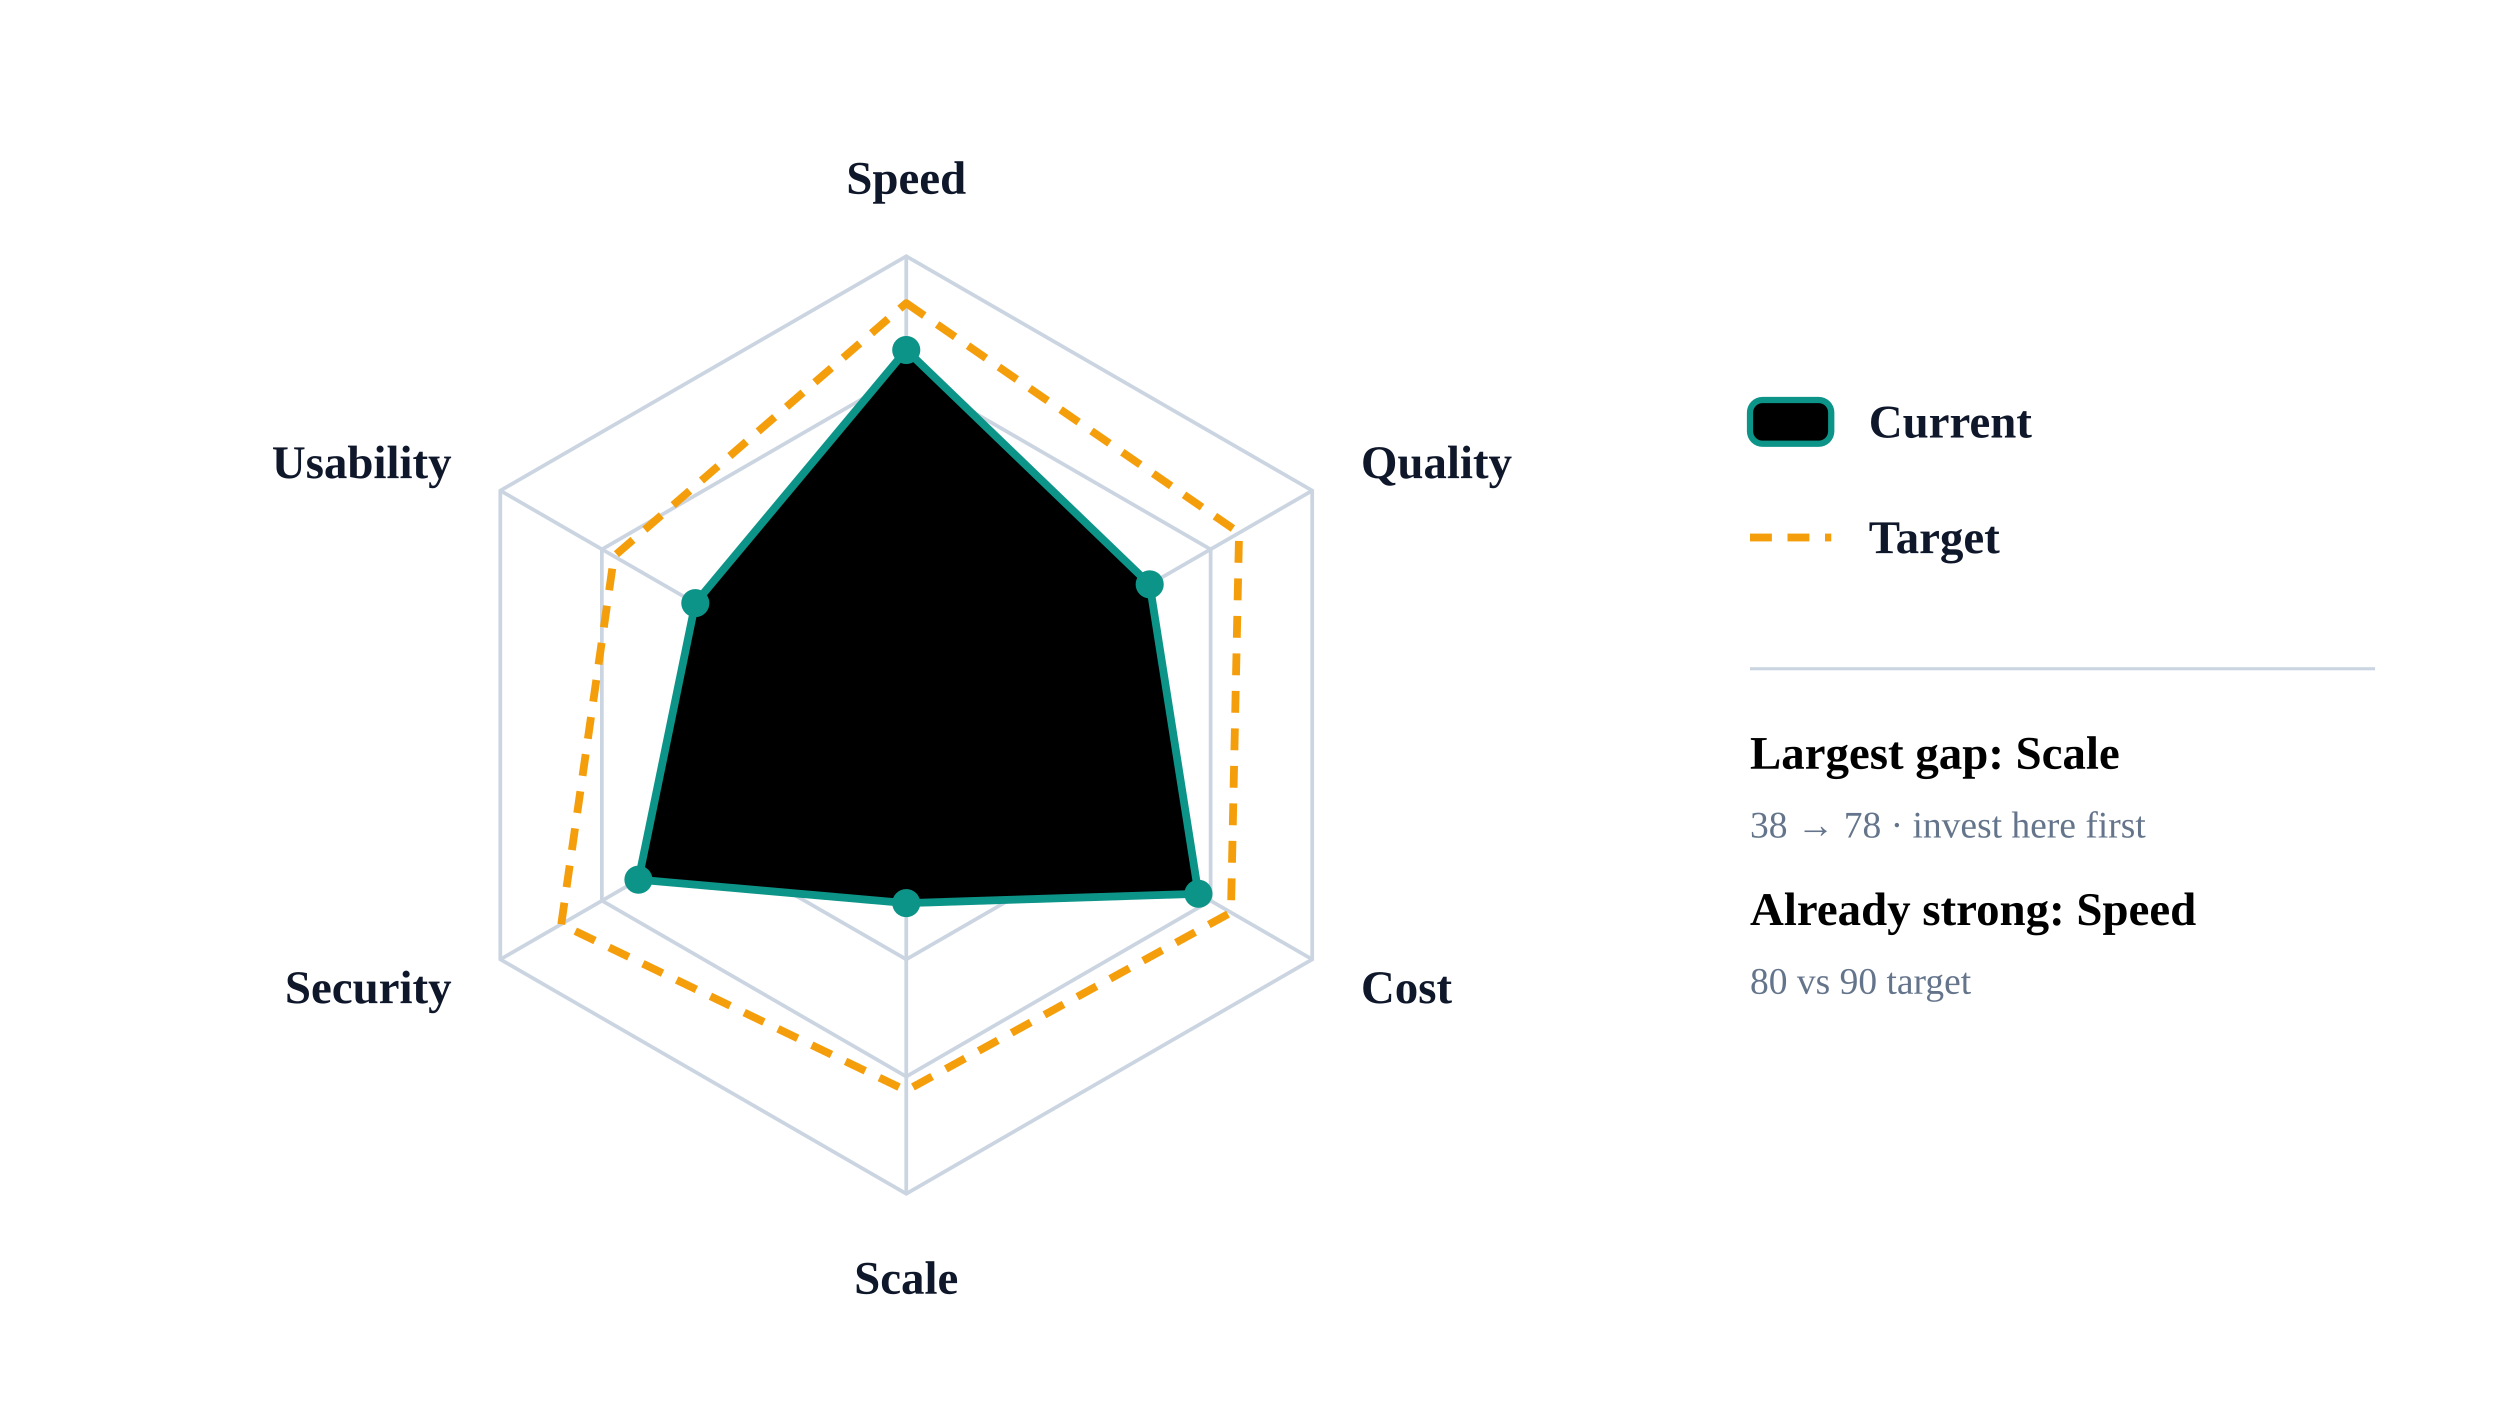
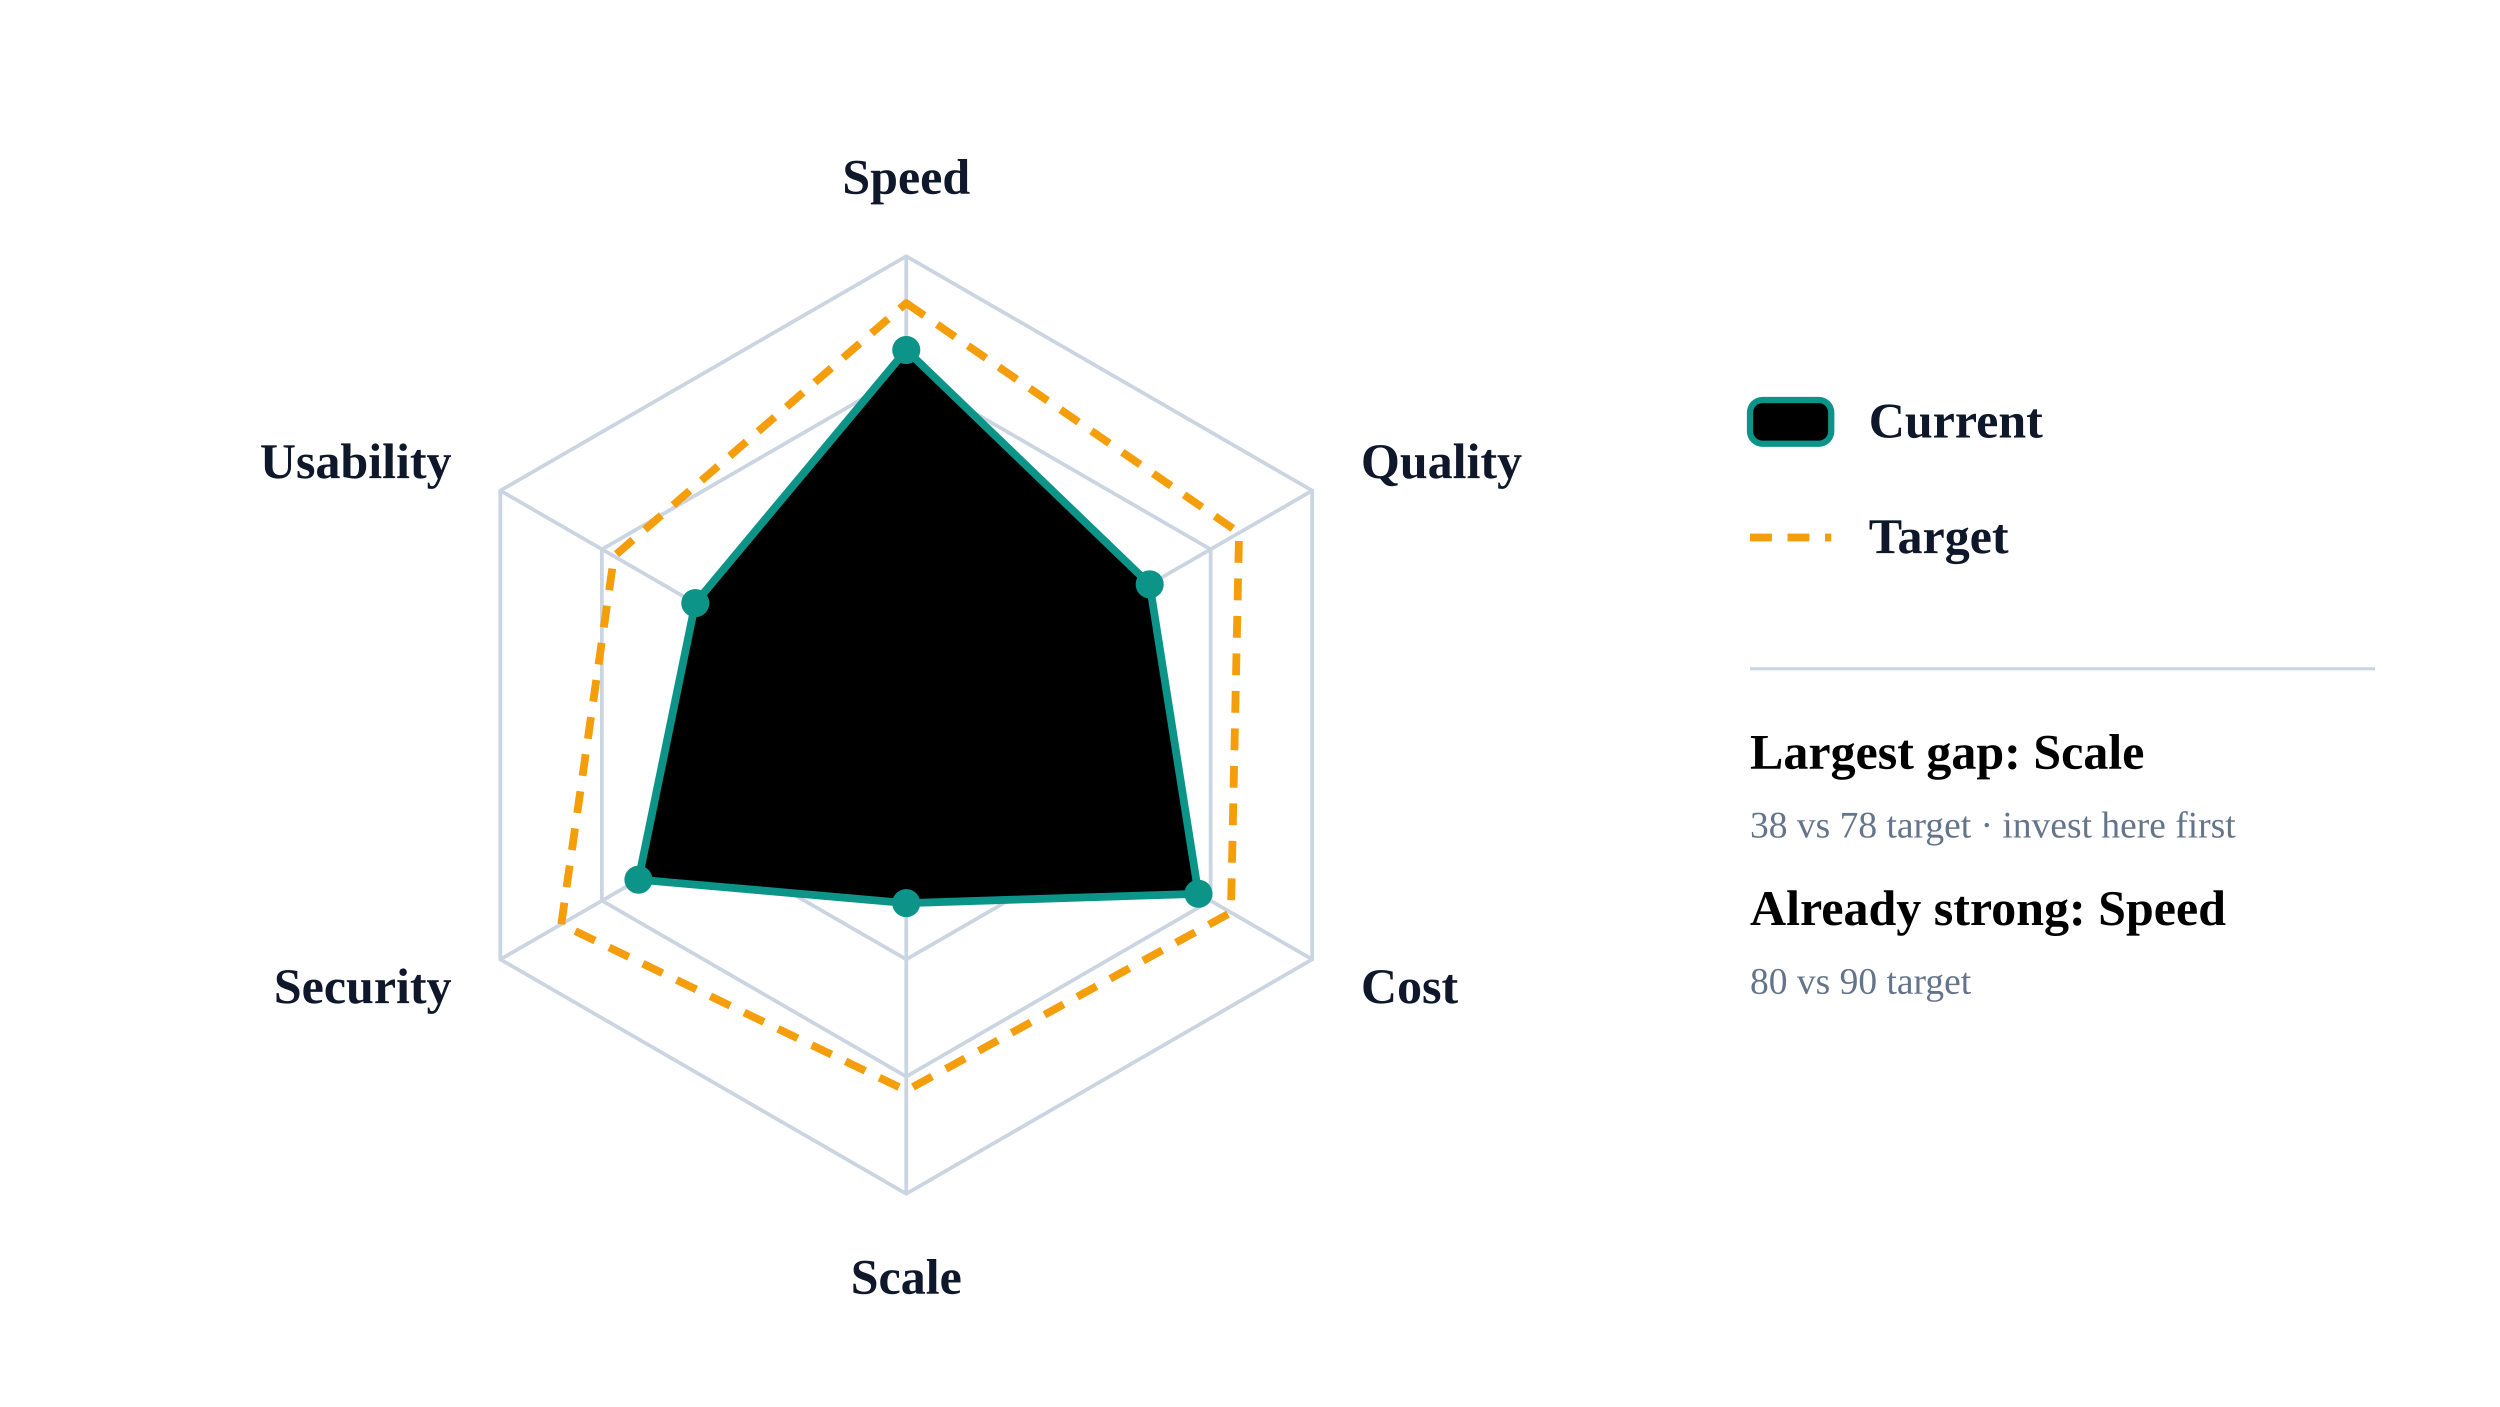
<svg xmlns="http://www.w3.org/2000/svg" viewBox="0 0 800 450" role="img" aria-label="Six-axis radar comparing current scores against targets, with the largest gap on Scale" style="width:100%;height:auto">
  <g fill="none" style="stroke:var(--border-bright,#cbd5e1);stroke-width:1.2">
    <polygon points="290,194.5 322.5,213.2 322.5,250.8 290,269.5 257.5,250.8 257.5,213.2" />
    <polygon points="290,157 355,194.5 355,269.5 290,307 225,269.5 225,194.5" />
    <polygon points="290,119.5 387.4,175.8 387.4,288.2 290,344.5 192.6,288.2 192.6,175.8" />
    <polygon points="290,82 419.9,157 419.9,307 290,382 160.1,307 160.1,157" />
    <line x1="290" y1="232" x2="290" y2="82" />
    <line x1="290" y1="232" x2="419.9" y2="157" />
    <line x1="290" y1="232" x2="419.9" y2="307" />
    <line x1="290" y1="232" x2="290" y2="382" />
    <line x1="290" y1="232" x2="160.1" y2="307" />
    <line x1="290" y1="232" x2="160.1" y2="157" />
  </g>
-   <text x="296" y="161" style="font-family:var(--font-sans,ui-sans-serif,system-ui);font-size:10px;fill:var(--text-muted,#64748b)">50</text>
+   <text x="296" y="161" style="font-family:var(--font-sans,ui-sans-serif,system-ui);font-size:11px;fill:var(--text-muted,#64748b)">50</text>
  <polygon points="290,97 396.5,170.5 393.9,292 290,349 179.6,295.8 196.5,178" fill="none" style="stroke:var(--amber,#f59e0b);stroke-width:2.5" stroke-dasharray="7 5" stroke-linejoin="round" />
  <polygon points="290,112 367.9,187 383.5,286 290,289 204.3,281.5 222.5,193" style="fill:color-mix(in srgb, var(--teal,#0d9488) 26%, transparent);stroke:var(--teal,#0d9488);stroke-width:2.5" stroke-linejoin="round" />
  <g style="fill:var(--teal,#0d9488)">
    <circle cx="290" cy="112" r="4.5" />
    <circle cx="367.9" cy="187" r="4.5" />
    <circle cx="383.5" cy="286" r="4.5" />
    <circle cx="290" cy="289" r="4.5" />
    <circle cx="204.3" cy="281.5" r="4.5" />
    <circle cx="222.5" cy="193" r="4.5" />
  </g>
-   <text x="290" y="62" text-anchor="middle" style="font-family:var(--font-head,ui-sans-serif,system-ui);font-size:15px;font-weight:600;fill:var(--text,#0f172a)">Speed</text>
-   <text x="435.5" y="153" style="font-family:var(--font-head,ui-sans-serif,system-ui);font-size:15px;font-weight:600;fill:var(--text,#0f172a)">Quality</text>
-   <text x="435.5" y="321" style="font-family:var(--font-head,ui-sans-serif,system-ui);font-size:15px;font-weight:600;fill:var(--text,#0f172a)">Cost</text>
-   <text x="290" y="414" text-anchor="middle" style="font-family:var(--font-head,ui-sans-serif,system-ui);font-size:15px;font-weight:600;fill:var(--text,#0f172a)">Scale</text>
-   <text x="144.5" y="321" text-anchor="end" style="font-family:var(--font-head,ui-sans-serif,system-ui);font-size:15px;font-weight:600;fill:var(--text,#0f172a)">Security</text>
-   <text x="144.5" y="153" text-anchor="end" style="font-family:var(--font-head,ui-sans-serif,system-ui);font-size:15px;font-weight:600;fill:var(--text,#0f172a)">Usability</text>
+   <text x="290" y="62" text-anchor="middle" style="font-family:var(--font-head,ui-sans-serif,system-ui);font-size:16px;font-weight:600;fill:var(--text,#0f172a)">Speed</text>
+   <text x="435.5" y="153" style="font-family:var(--font-head,ui-sans-serif,system-ui);font-size:16px;font-weight:600;fill:var(--text,#0f172a)">Quality</text>
+   <text x="435.5" y="321" style="font-family:var(--font-head,ui-sans-serif,system-ui);font-size:16px;font-weight:600;fill:var(--text,#0f172a)">Cost</text>
+   <text x="290" y="414" text-anchor="middle" style="font-family:var(--font-head,ui-sans-serif,system-ui);font-size:16px;font-weight:600;fill:var(--text,#0f172a)">Scale</text>
+   <text x="144.5" y="321" text-anchor="end" style="font-family:var(--font-head,ui-sans-serif,system-ui);font-size:16px;font-weight:600;fill:var(--text,#0f172a)">Security</text>
+   <text x="144.5" y="153" text-anchor="end" style="font-family:var(--font-head,ui-sans-serif,system-ui);font-size:16px;font-weight:600;fill:var(--text,#0f172a)">Usability</text>
  <rect x="560" y="128" width="26" height="14" rx="4" style="fill:color-mix(in srgb, var(--teal,#0d9488) 26%, transparent);stroke:var(--teal,#0d9488);stroke-width:2" />
-   <text x="598" y="140" style="font-family:var(--font-head,ui-sans-serif,system-ui);font-size:15px;font-weight:600;fill:var(--text,#0f172a)">Current</text>
+   <text x="598" y="140" style="font-family:var(--font-head,ui-sans-serif,system-ui);font-size:16px;font-weight:600;fill:var(--text,#0f172a)">Current</text>
  <line x1="560" y1="172" x2="586" y2="172" style="stroke:var(--amber,#f59e0b);stroke-width:2.5" stroke-dasharray="7 5" />
-   <text x="598" y="177" style="font-family:var(--font-head,ui-sans-serif,system-ui);font-size:15px;font-weight:600;fill:var(--text,#0f172a)">Target</text>
+   <text x="598" y="177" style="font-family:var(--font-head,ui-sans-serif,system-ui);font-size:16px;font-weight:600;fill:var(--text,#0f172a)">Target</text>
  <line x1="560" y1="214" x2="760" y2="214" style="stroke:var(--border-bright,#cbd5e1);stroke-width:1" />
-   <text x="560" y="246" style="font-family:var(--font-head,ui-sans-serif,system-ui);font-size:15px;font-weight:700;fill:color-mix(in srgb, var(--coral,#ef4444) 70%, var(--text,#0f172a))">Largest gap: Scale</text>
-   <text x="560" y="268" style="font-family:var(--font-sans,ui-sans-serif,system-ui);font-size:12px;fill:var(--text-muted,#64748b)">38 → 78 · invest here first</text>
-   <text x="560" y="296" style="font-family:var(--font-head,ui-sans-serif,system-ui);font-size:15px;font-weight:700;fill:color-mix(in srgb, var(--green,#10b981) 70%, var(--text,#0f172a))">Already strong: Speed</text>
+   <text x="560" y="246" style="font-family:var(--font-head,ui-sans-serif,system-ui);font-size:16px;font-weight:700;fill:color-mix(in srgb, var(--coral,#ef4444) 70%, var(--text,#0f172a))">Largest gap: Scale</text>
+   <text x="560" y="268" style="font-family:var(--font-sans,ui-sans-serif,system-ui);font-size:12px;fill:var(--text-muted,#64748b)">38 vs 78 target · invest here first</text>
+   <text x="560" y="296" style="font-family:var(--font-head,ui-sans-serif,system-ui);font-size:16px;font-weight:700;fill:color-mix(in srgb, var(--green,#10b981) 70%, var(--text,#0f172a))">Already strong: Speed</text>
  <text x="560" y="318" style="font-family:var(--font-sans,ui-sans-serif,system-ui);font-size:12px;fill:var(--text-muted,#64748b)">80 vs 90 target</text>
</svg>
